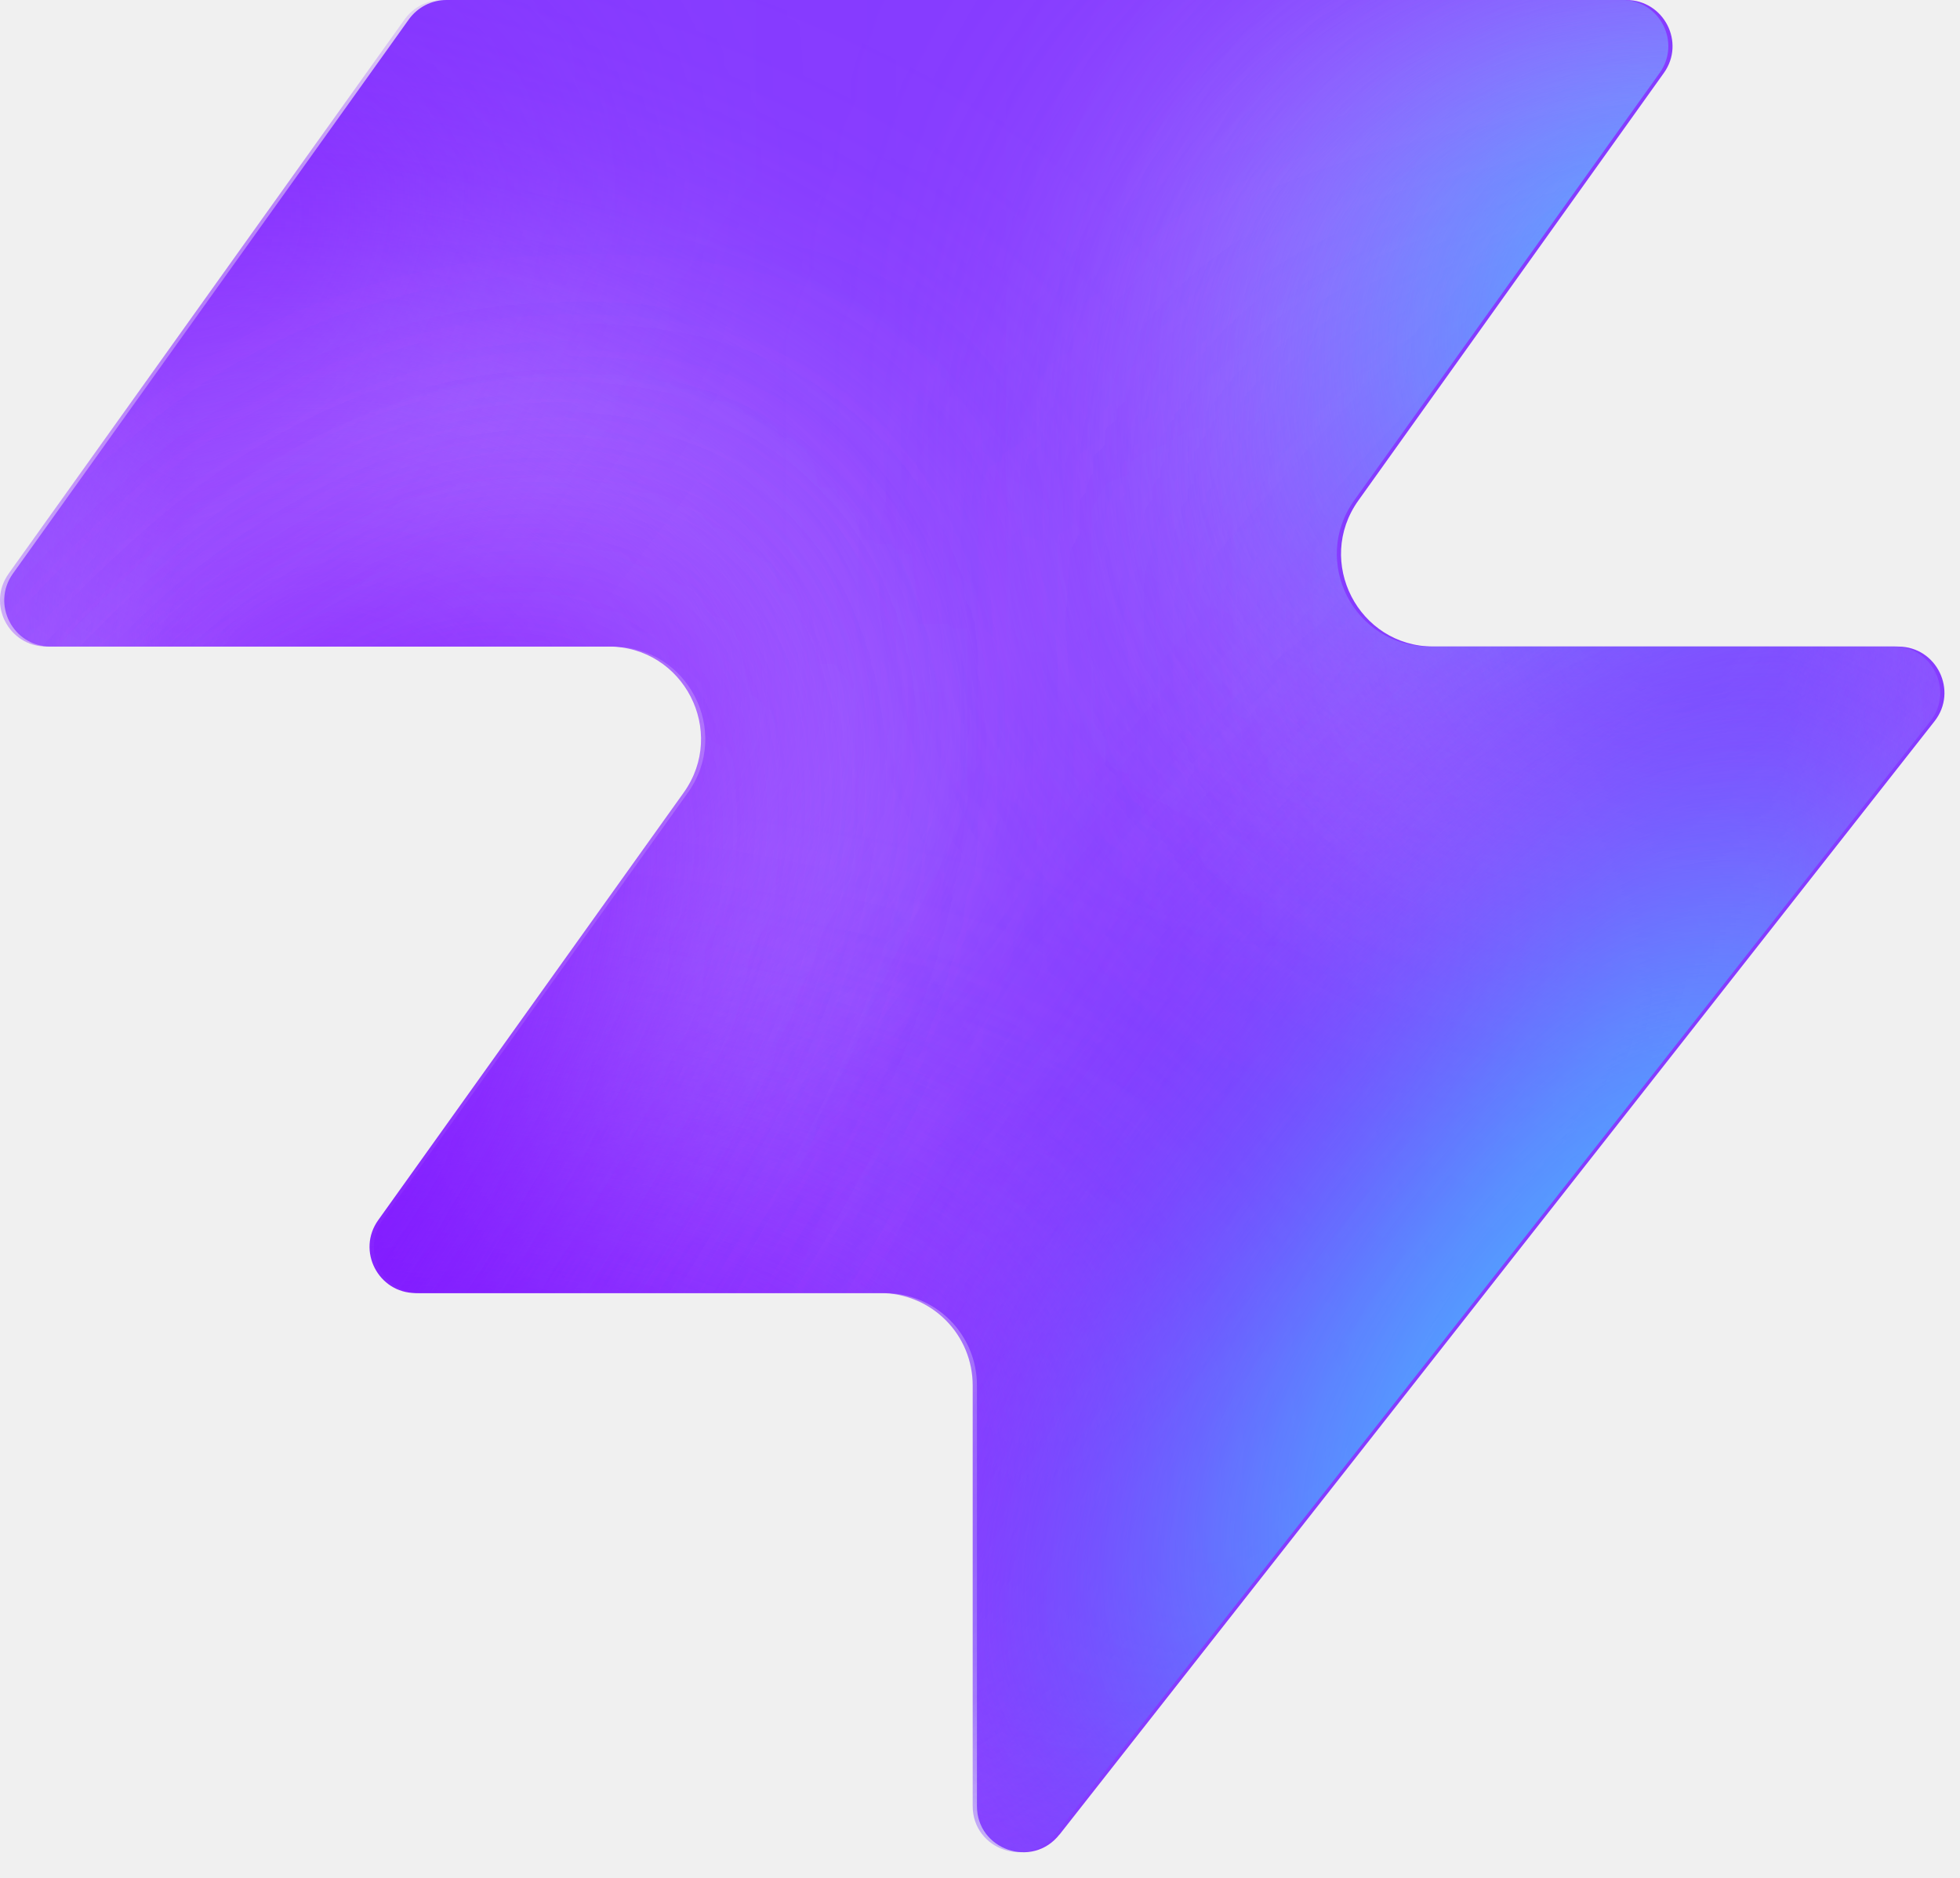
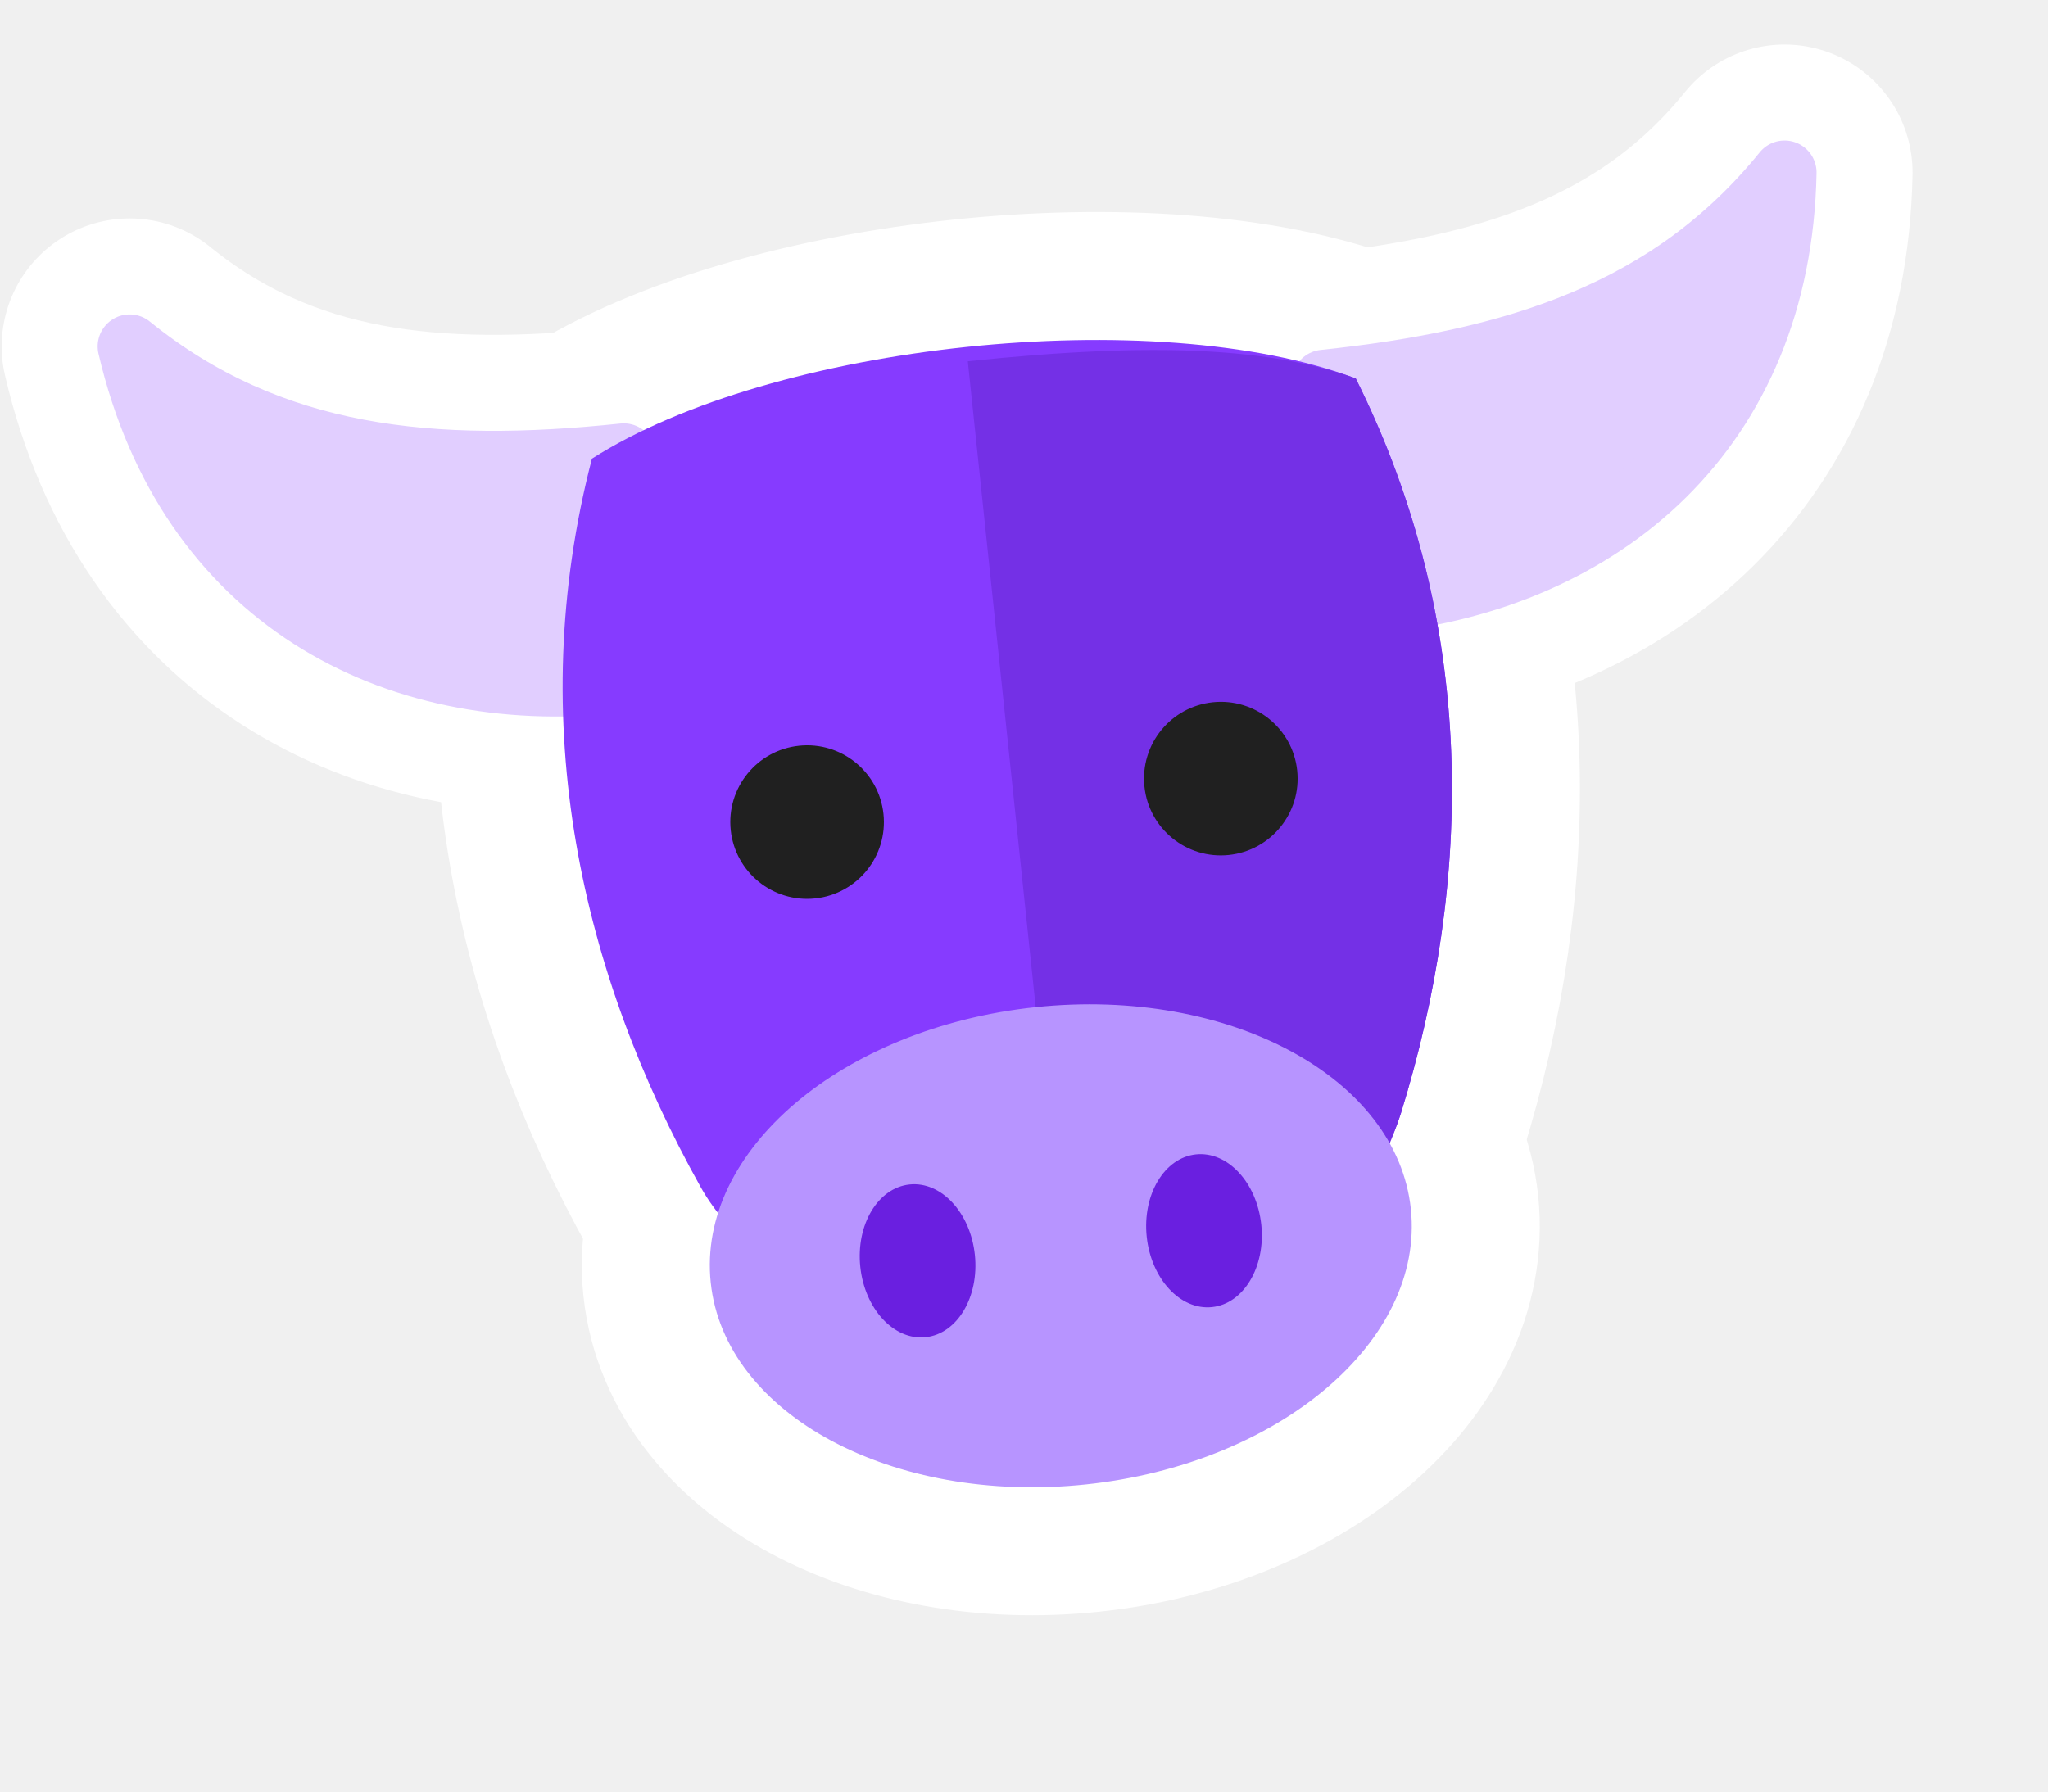
- <svg xmlns="http://www.w3.org/2000/svg" width="48" height="46" fill="none" viewBox="0 0 48 46">
-   <path fill="#863bff" d="M25.946 44.938c-.664.845-2.021.375-2.021-.698V33.937a2.26 2.26 0 0 0-2.262-2.262H10.287c-.92 0-1.456-1.04-.92-1.788l7.48-10.471c1.07-1.497 0-3.578-1.842-3.578H1.237c-.92 0-1.456-1.04-.92-1.788L10.013.474c.214-.297.556-.474.92-.474h28.894c.92 0 1.456 1.04.92 1.788l-7.48 10.471c-1.07 1.498 0 3.579 1.842 3.579h11.377c.943 0 1.473 1.088.89 1.83L25.947 44.94z" style="fill:#863bff;fill:color(display-p3 .525 .23 1);fill-opacity:1" />
-   <mask id="a" width="48" height="46" x="0" y="0" maskUnits="userSpaceOnUse" style="mask-type:alpha">
-     <path fill="#000" d="M25.842 44.938c-.664.844-2.021.375-2.021-.698V33.937a2.26 2.26 0 0 0-2.262-2.262H10.183c-.92 0-1.456-1.04-.92-1.788l7.48-10.471c1.07-1.498 0-3.579-1.842-3.579H1.133c-.92 0-1.456-1.04-.92-1.787L9.91.473c.214-.297.556-.474.92-.474h28.894c.92 0 1.456 1.04.92 1.788l-7.48 10.471c-1.07 1.498 0 3.578 1.842 3.578h11.377c.943 0 1.473 1.088.89 1.832L25.843 44.94z" style="fill:#000;fill-opacity:1" />
-   </mask>
-   <g mask="url(#a)">
-     <g filter="url(#b)">
-       <ellipse cx="5.508" cy="14.704" fill="#ede6ff" rx="5.508" ry="14.704" style="fill:#ede6ff;fill:color(display-p3 .927 .903 1);fill-opacity:1" transform="matrix(.00324 1 1 -.00324 -4.47 31.516)" />
+ <svg xmlns="http://www.w3.org/2000/svg" viewBox="0 4 64 56">
+   <g transform="rotate(-6 32 32)">
+     <g fill="#fff" stroke="#fff" stroke-width="8" stroke-linejoin="round">
+       <path d="M20 24 C 13 24, 7 20, 6 12 C 10 16, 15 17, 21 17 Z" />
+       <path d="M44 24 C 51 24, 57 20, 58 12 C 54 16, 49 17, 43 17 Z" />
+       <path d="M20 17 C 26 14, 38 14, 44 17 C 47 25, 46 33, 43 40 C 40 47, 24 47, 21 40 C 18 33, 17 25, 20 17 Z" />
+       <ellipse cx="32" cy="43" rx="11" ry="7.5" />
    </g>
-     <g filter="url(#c)">
-       <ellipse cx="10.399" cy="29.851" fill="#ede6ff" rx="10.399" ry="29.851" style="fill:#ede6ff;fill:color(display-p3 .927 .903 1);fill-opacity:1" transform="matrix(.00324 1 1 -.00324 -39.328 7.883)" />
+     <g fill="#e1ceff" stroke="#e1ceff" stroke-width="2" stroke-linejoin="round">
+       <path d="M20 24 C 13 24, 7 20, 6 12 C 10 16, 15 17, 21 17 Z" />
+       <path d="M44 24 C 51 24, 57 20, 58 12 C 54 16, 49 17, 43 17 Z" />
    </g>
-     <g filter="url(#d)">
-       <ellipse cx="5.508" cy="30.487" fill="#7e14ff" rx="5.508" ry="30.487" style="fill:#7e14ff;fill:color(display-p3 .492 .077 1);fill-opacity:1" transform="rotate(89.814 -25.913 -14.639)scale(1 -1)" />
-     </g>
-     <g filter="url(#e)">
-       <ellipse cx="5.508" cy="30.599" fill="#7e14ff" rx="5.508" ry="30.599" style="fill:#7e14ff;fill:color(display-p3 .492 .077 1);fill-opacity:1" transform="rotate(89.814 -32.644 -3.334)scale(1 -1)" />
-     </g>
-     <g filter="url(#f)">
-       <ellipse cx="5.508" cy="30.599" fill="#7e14ff" rx="5.508" ry="30.599" style="fill:#7e14ff;fill:color(display-p3 .492 .077 1);fill-opacity:1" transform="matrix(.00324 1 1 -.00324 -34.34 30.47)" />
-     </g>
-     <g filter="url(#g)">
-       <ellipse cx="14.072" cy="22.078" fill="#ede6ff" rx="14.072" ry="22.078" style="fill:#ede6ff;fill:color(display-p3 .927 .903 1);fill-opacity:1" transform="rotate(93.35 24.506 48.493)scale(-1 1)" />
-     </g>
-     <g filter="url(#h)">
-       <ellipse cx="3.47" cy="21.501" fill="#7e14ff" rx="3.47" ry="21.501" style="fill:#7e14ff;fill:color(display-p3 .492 .077 1);fill-opacity:1" transform="rotate(89.009 28.708 47.59)scale(-1 1)" />
-     </g>
-     <g filter="url(#i)">
-       <ellipse cx="3.47" cy="21.501" fill="#7e14ff" rx="3.47" ry="21.501" style="fill:#7e14ff;fill:color(display-p3 .492 .077 1);fill-opacity:1" transform="rotate(89.009 28.708 47.59)scale(-1 1)" />
-     </g>
-     <g filter="url(#j)">
-       <ellipse cx=".387" cy="8.972" fill="#7e14ff" rx="4.407" ry="29.108" style="fill:#7e14ff;fill:color(display-p3 .492 .077 1);fill-opacity:1" transform="rotate(39.51 .387 8.972)" />
-     </g>
-     <g filter="url(#k)">
-       <ellipse cx="47.523" cy="-6.092" fill="#7e14ff" rx="4.407" ry="29.108" style="fill:#7e14ff;fill:color(display-p3 .492 .077 1);fill-opacity:1" transform="rotate(37.892 47.523 -6.092)" />
-     </g>
-     <g filter="url(#l)">
-       <ellipse cx="41.412" cy="6.333" fill="#47bfff" rx="5.971" ry="9.665" style="fill:#47bfff;fill:color(display-p3 .28 .748 1);fill-opacity:1" transform="rotate(37.892 41.412 6.333)" />
-     </g>
-     <g filter="url(#m)">
-       <ellipse cx="-1.879" cy="38.332" fill="#7e14ff" rx="4.407" ry="29.108" style="fill:#7e14ff;fill:color(display-p3 .492 .077 1);fill-opacity:1" transform="rotate(37.892 -1.88 38.332)" />
-     </g>
-     <g filter="url(#n)">
-       <ellipse cx="-1.879" cy="38.332" fill="#7e14ff" rx="4.407" ry="29.108" style="fill:#7e14ff;fill:color(display-p3 .492 .077 1);fill-opacity:1" transform="rotate(37.892 -1.88 38.332)" />
-     </g>
-     <g filter="url(#o)">
-       <ellipse cx="35.651" cy="29.907" fill="#7e14ff" rx="4.407" ry="29.108" style="fill:#7e14ff;fill:color(display-p3 .492 .077 1);fill-opacity:1" transform="rotate(37.892 35.651 29.907)" />
-     </g>
-     <g filter="url(#p)">
-       <ellipse cx="38.418" cy="32.4" fill="#47bfff" rx="5.971" ry="15.297" style="fill:#47bfff;fill:color(display-p3 .28 .748 1);fill-opacity:1" transform="rotate(37.892 38.418 32.4)" />
-     </g>
+     <path fill="#863bff" d="M20 17 C 26 14, 38 14, 44 17 C 47 25, 46 33, 43 40 C 40 47, 24 47, 21 40 C 18 33, 17 25, 20 17 Z" />
+     <path fill="#7430e6" d="M32 15.2 C 38 15.2, 41.5 15.8, 44 17 C 47 25, 46 33, 43 40 C 40.5 45.5, 36 46.5, 32 46.5 Z" />
+     <ellipse cx="32" cy="43" rx="11" ry="7.5" fill="#b794ff" />
+     <ellipse cx="27.5" cy="43" rx="1.8" ry="2.4" fill="#6a1fe0" />
+     <ellipse cx="36.5" cy="43" rx="1.8" ry="2.4" fill="#6a1fe0" />
+     <circle cx="25.5" cy="29" r="2.4" fill="#202020" />
+     <circle cx="38.5" cy="29" r="2.4" fill="#202020" />
  </g>
-   <defs>
-     <filter id="b" width="60.045" height="41.654" x="-19.77" y="16.149" color-interpolation-filters="sRGB" filterUnits="userSpaceOnUse">
-       <feFlood flood-opacity="0" result="BackgroundImageFix" />
-       <feBlend in="SourceGraphic" in2="BackgroundImageFix" result="shape" />
-       <feGaussianBlur result="effect1_foregroundBlur_2002_17158" stdDeviation="7.659" />
-     </filter>
-     <filter id="c" width="90.34" height="51.437" x="-54.613" y="-7.533" color-interpolation-filters="sRGB" filterUnits="userSpaceOnUse">
-       <feFlood flood-opacity="0" result="BackgroundImageFix" />
-       <feBlend in="SourceGraphic" in2="BackgroundImageFix" result="shape" />
-       <feGaussianBlur result="effect1_foregroundBlur_2002_17158" stdDeviation="7.659" />
-     </filter>
-     <filter id="d" width="79.355" height="29.4" x="-49.64" y="2.03" color-interpolation-filters="sRGB" filterUnits="userSpaceOnUse">
-       <feFlood flood-opacity="0" result="BackgroundImageFix" />
-       <feBlend in="SourceGraphic" in2="BackgroundImageFix" result="shape" />
-       <feGaussianBlur result="effect1_foregroundBlur_2002_17158" stdDeviation="4.596" />
-     </filter>
-     <filter id="e" width="79.579" height="29.4" x="-45.045" y="20.029" color-interpolation-filters="sRGB" filterUnits="userSpaceOnUse">
-       <feFlood flood-opacity="0" result="BackgroundImageFix" />
-       <feBlend in="SourceGraphic" in2="BackgroundImageFix" result="shape" />
-       <feGaussianBlur result="effect1_foregroundBlur_2002_17158" stdDeviation="4.596" />
-     </filter>
-     <filter id="f" width="79.579" height="29.4" x="-43.513" y="21.178" color-interpolation-filters="sRGB" filterUnits="userSpaceOnUse">
-       <feFlood flood-opacity="0" result="BackgroundImageFix" />
-       <feBlend in="SourceGraphic" in2="BackgroundImageFix" result="shape" />
-       <feGaussianBlur result="effect1_foregroundBlur_2002_17158" stdDeviation="4.596" />
-     </filter>
-     <filter id="g" width="74.749" height="58.852" x="15.756" y="-17.901" color-interpolation-filters="sRGB" filterUnits="userSpaceOnUse">
-       <feFlood flood-opacity="0" result="BackgroundImageFix" />
-       <feBlend in="SourceGraphic" in2="BackgroundImageFix" result="shape" />
-       <feGaussianBlur result="effect1_foregroundBlur_2002_17158" stdDeviation="7.659" />
-     </filter>
-     <filter id="h" width="61.377" height="25.362" x="23.548" y="2.284" color-interpolation-filters="sRGB" filterUnits="userSpaceOnUse">
-       <feFlood flood-opacity="0" result="BackgroundImageFix" />
-       <feBlend in="SourceGraphic" in2="BackgroundImageFix" result="shape" />
-       <feGaussianBlur result="effect1_foregroundBlur_2002_17158" stdDeviation="4.596" />
-     </filter>
-     <filter id="i" width="61.377" height="25.362" x="23.548" y="2.284" color-interpolation-filters="sRGB" filterUnits="userSpaceOnUse">
-       <feFlood flood-opacity="0" result="BackgroundImageFix" />
-       <feBlend in="SourceGraphic" in2="BackgroundImageFix" result="shape" />
-       <feGaussianBlur result="effect1_foregroundBlur_2002_17158" stdDeviation="4.596" />
-     </filter>
-     <filter id="j" width="56.045" height="63.649" x="-27.636" y="-22.853" color-interpolation-filters="sRGB" filterUnits="userSpaceOnUse">
-       <feFlood flood-opacity="0" result="BackgroundImageFix" />
-       <feBlend in="SourceGraphic" in2="BackgroundImageFix" result="shape" />
-       <feGaussianBlur result="effect1_foregroundBlur_2002_17158" stdDeviation="4.596" />
-     </filter>
-     <filter id="k" width="54.814" height="64.646" x="20.116" y="-38.415" color-interpolation-filters="sRGB" filterUnits="userSpaceOnUse">
-       <feFlood flood-opacity="0" result="BackgroundImageFix" />
-       <feBlend in="SourceGraphic" in2="BackgroundImageFix" result="shape" />
-       <feGaussianBlur result="effect1_foregroundBlur_2002_17158" stdDeviation="4.596" />
-     </filter>
-     <filter id="l" width="33.541" height="35.313" x="24.641" y="-11.323" color-interpolation-filters="sRGB" filterUnits="userSpaceOnUse">
-       <feFlood flood-opacity="0" result="BackgroundImageFix" />
-       <feBlend in="SourceGraphic" in2="BackgroundImageFix" result="shape" />
-       <feGaussianBlur result="effect1_foregroundBlur_2002_17158" stdDeviation="4.596" />
-     </filter>
-     <filter id="m" width="54.814" height="64.646" x="-29.286" y="6.009" color-interpolation-filters="sRGB" filterUnits="userSpaceOnUse">
-       <feFlood flood-opacity="0" result="BackgroundImageFix" />
-       <feBlend in="SourceGraphic" in2="BackgroundImageFix" result="shape" />
-       <feGaussianBlur result="effect1_foregroundBlur_2002_17158" stdDeviation="4.596" />
-     </filter>
-     <filter id="n" width="54.814" height="64.646" x="-29.286" y="6.009" color-interpolation-filters="sRGB" filterUnits="userSpaceOnUse">
-       <feFlood flood-opacity="0" result="BackgroundImageFix" />
-       <feBlend in="SourceGraphic" in2="BackgroundImageFix" result="shape" />
-       <feGaussianBlur result="effect1_foregroundBlur_2002_17158" stdDeviation="4.596" />
-     </filter>
-     <filter id="o" width="54.814" height="64.646" x="8.244" y="-2.416" color-interpolation-filters="sRGB" filterUnits="userSpaceOnUse">
-       <feFlood flood-opacity="0" result="BackgroundImageFix" />
-       <feBlend in="SourceGraphic" in2="BackgroundImageFix" result="shape" />
-       <feGaussianBlur result="effect1_foregroundBlur_2002_17158" stdDeviation="4.596" />
-     </filter>
-     <filter id="p" width="39.409" height="43.623" x="18.713" y="10.588" color-interpolation-filters="sRGB" filterUnits="userSpaceOnUse">
-       <feFlood flood-opacity="0" result="BackgroundImageFix" />
-       <feBlend in="SourceGraphic" in2="BackgroundImageFix" result="shape" />
-       <feGaussianBlur result="effect1_foregroundBlur_2002_17158" stdDeviation="4.596" />
-     </filter>
-   </defs>
</svg>
